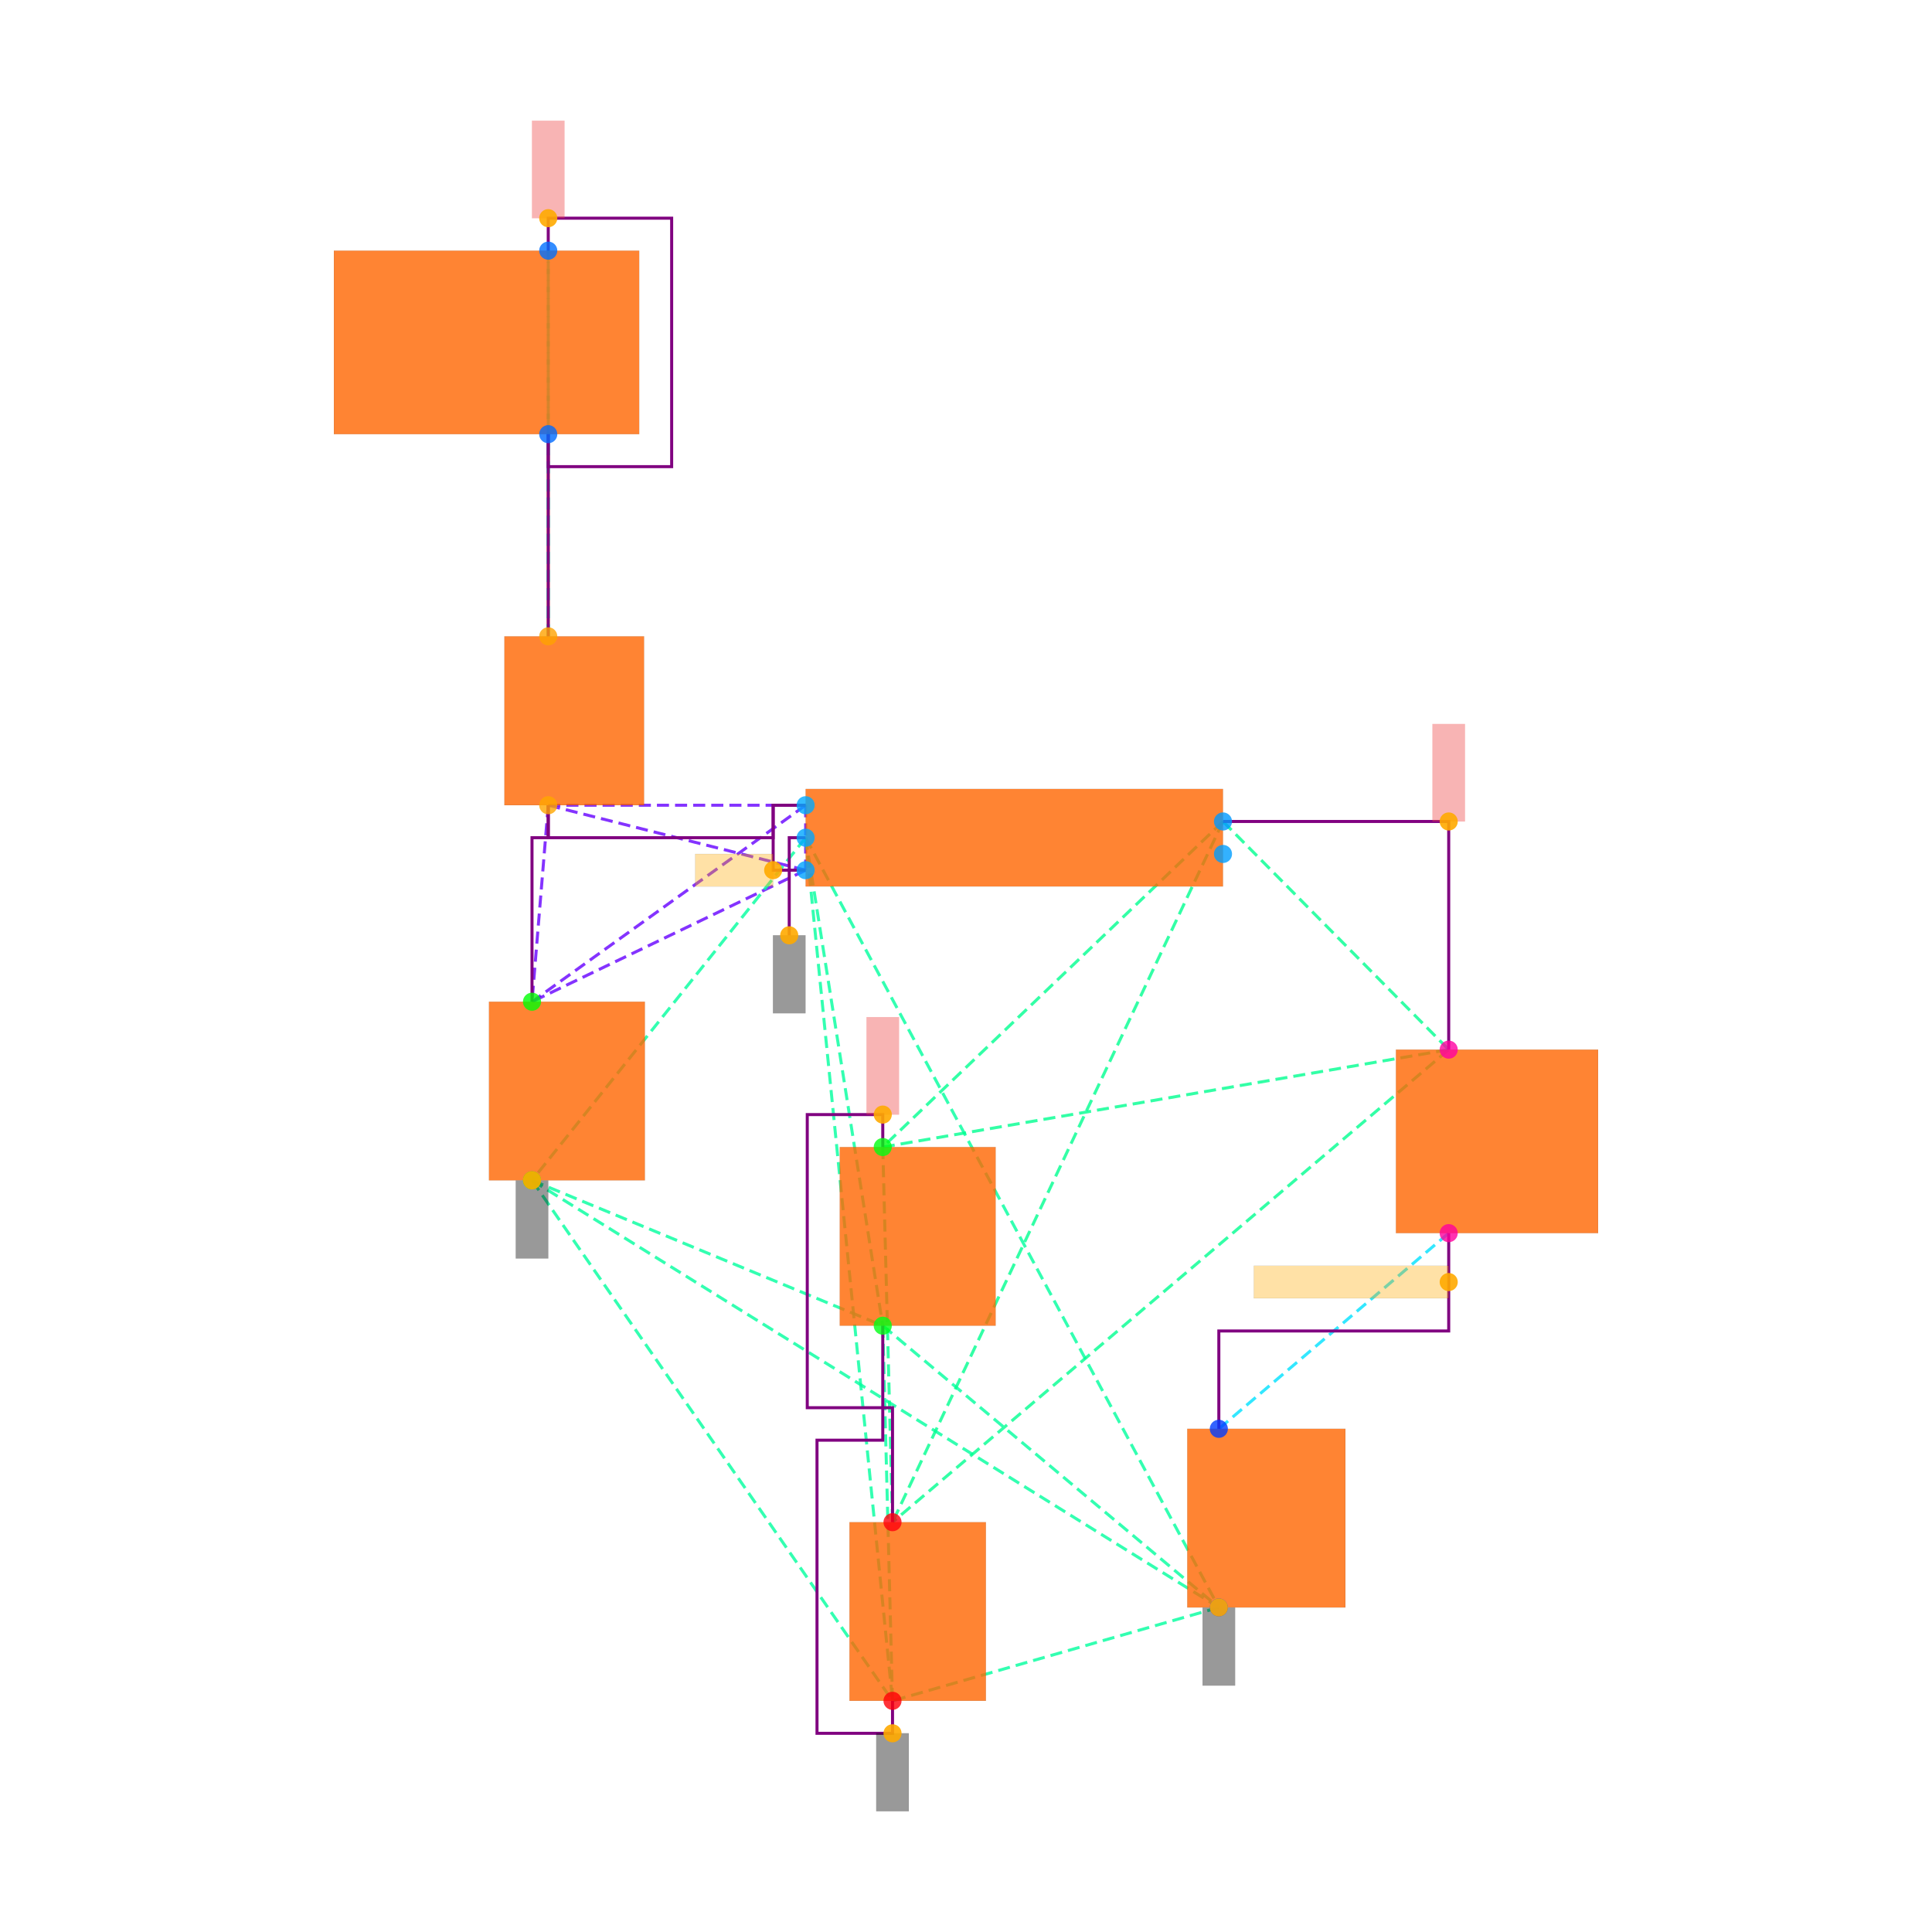
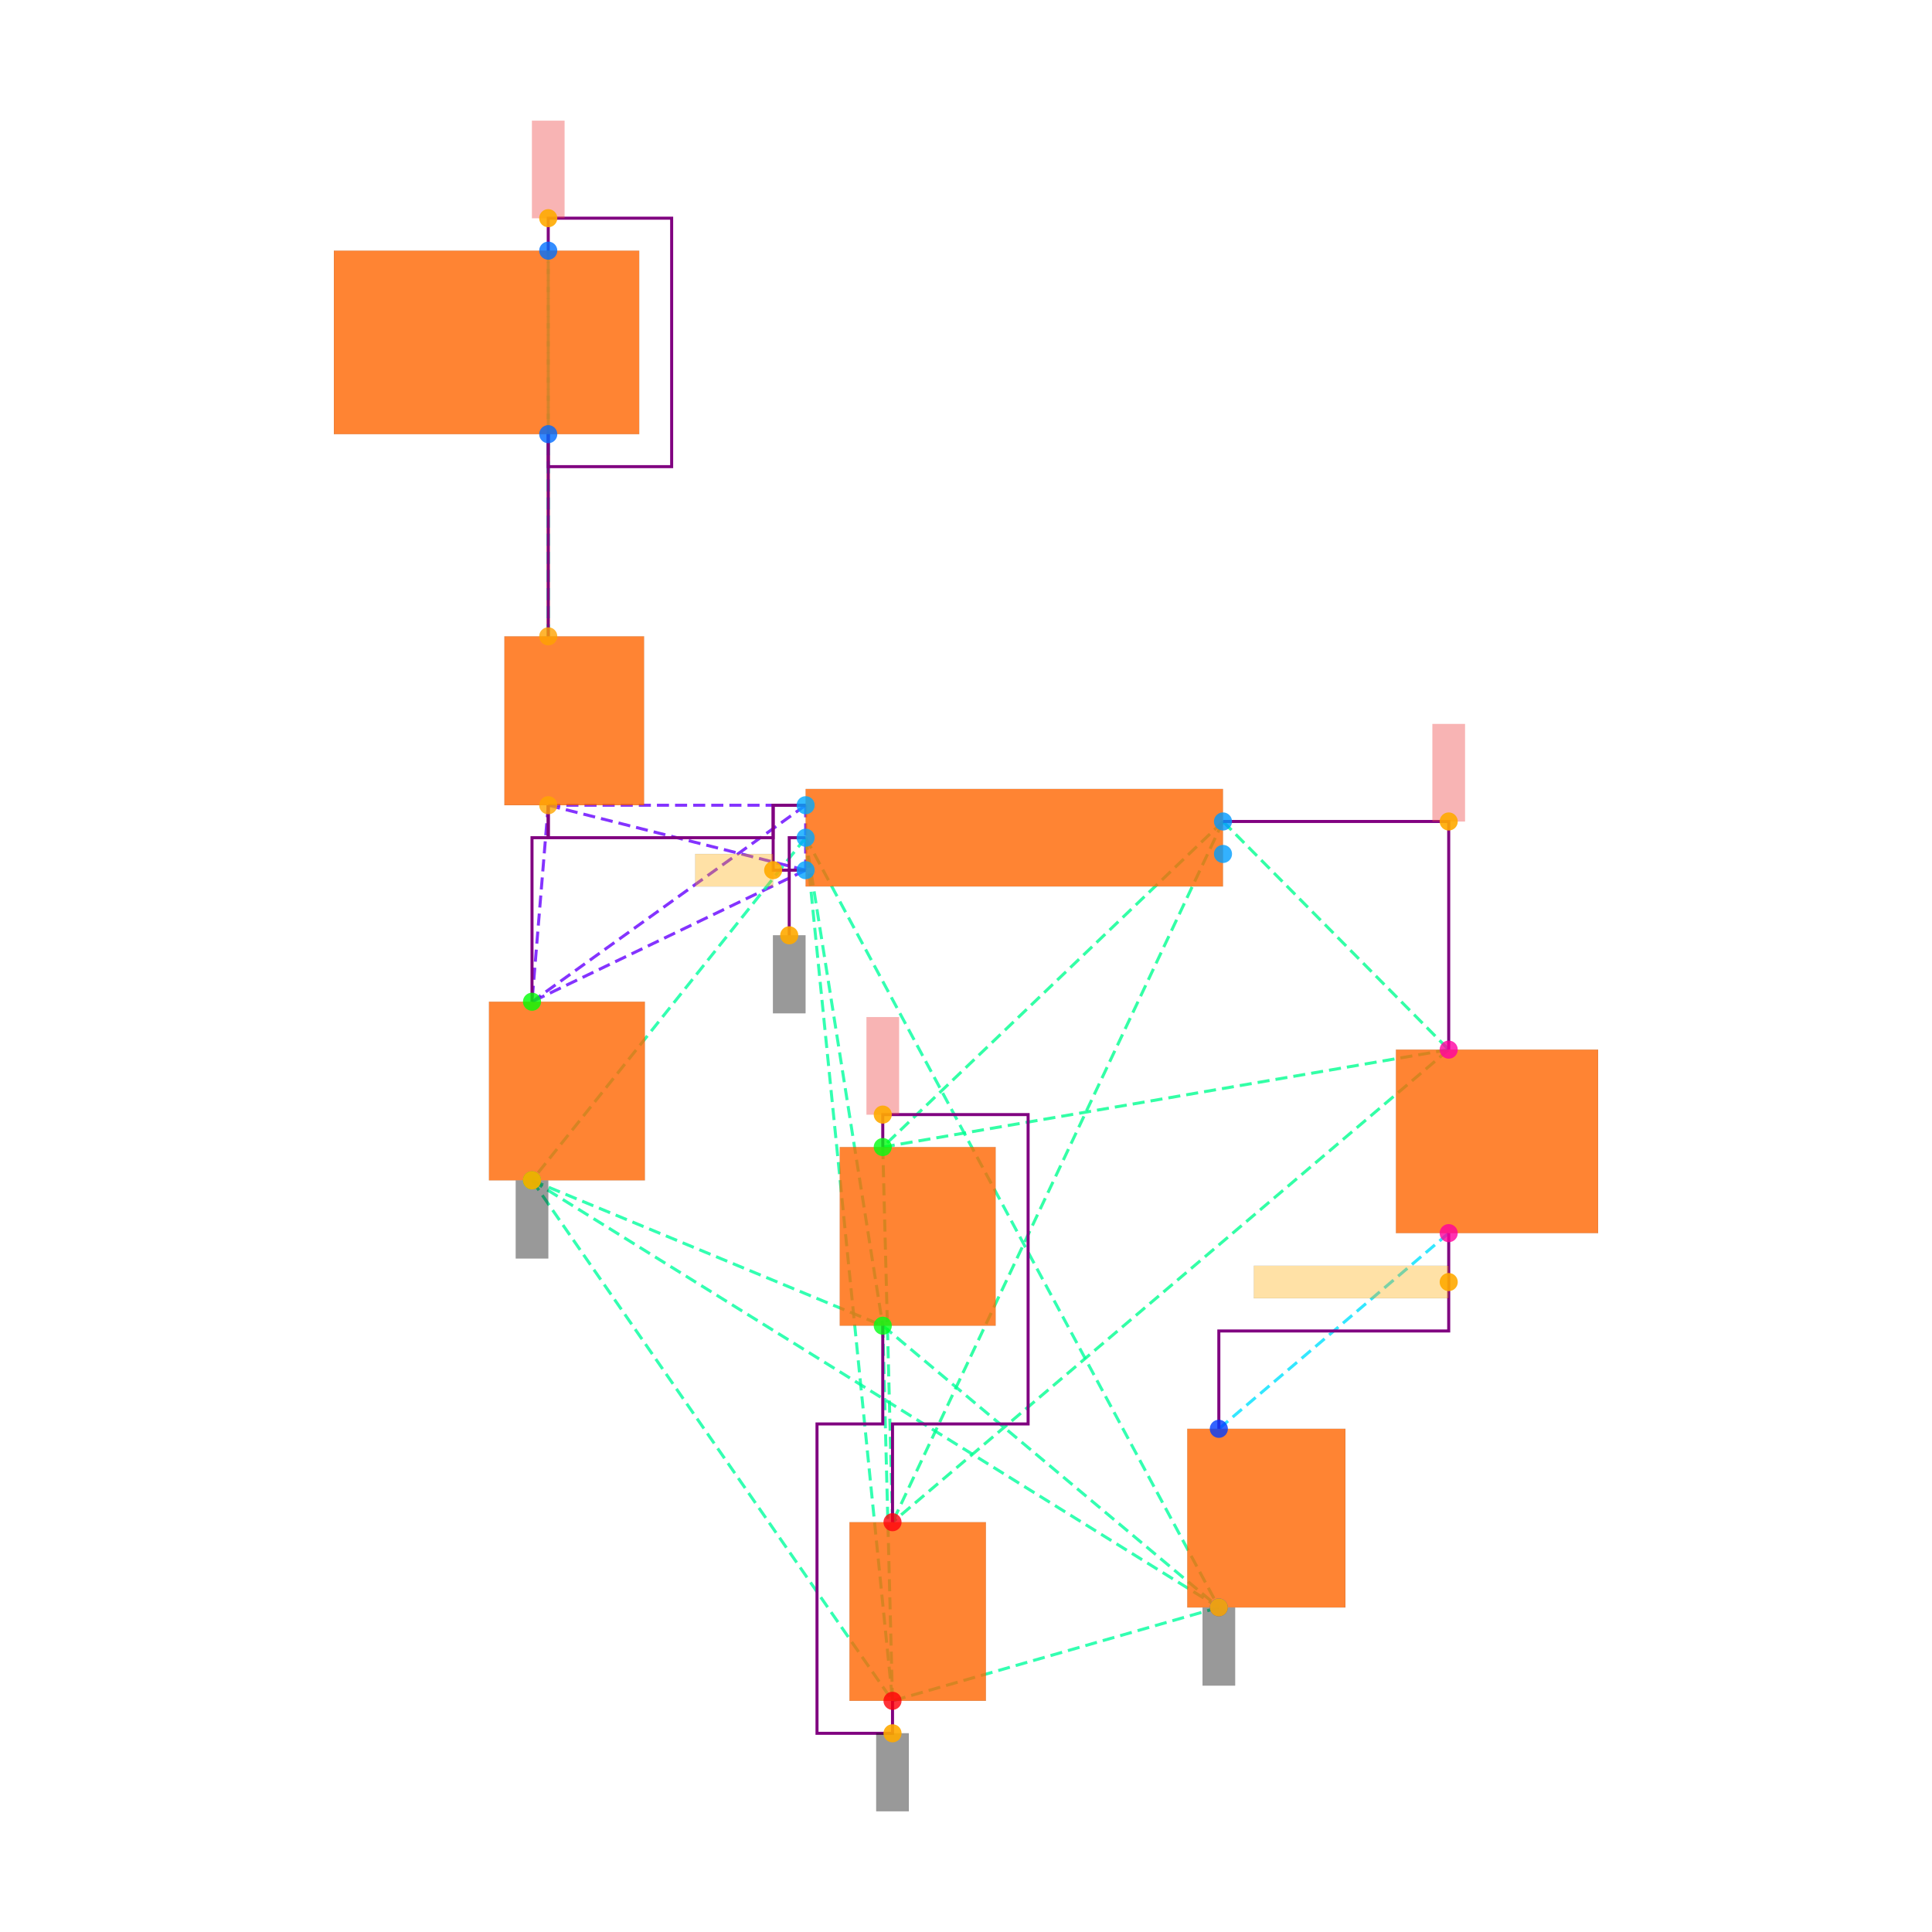
<svg xmlns="http://www.w3.org/2000/svg" width="640" height="640" viewBox="0 0 640 640">
  <rect width="100%" height="100%" fill="white" />
  <g>
    <polyline data-points="-2.87,2.485 -2.87,1.2399999999999998" data-type="line" data-label="" points="181.614,143.823 181.614,210.797" fill="none" stroke="hsl(32, 100%, 50%, 0.8)" stroke-width="1px" />
  </g>
  <g>
    <polyline data-points="-2.87,1.2399999999999998 -2.87,3.6149999999999998" data-type="line" data-label="" points="181.614,210.797 181.614,83.036" fill="none" stroke="hsl(170, 100%, 50%, 0.8)" stroke-width="1px" stroke-dasharray="4 2" />
  </g>
  <g>
    <polyline data-points="-2.87,1.2399999999999998 -2.87,2.485" data-type="line" data-label="" points="181.614,210.797 181.614,143.823" fill="none" stroke="hsl(170, 100%, 50%, 0.8)" stroke-width="1px" stroke-dasharray="4 2" />
  </g>
  <g>
    <polyline data-points="-2.87,3.6149999999999998 -2.87,2.485" data-type="line" data-label="" points="181.614,83.036 181.614,143.823" fill="none" stroke="hsl(170, 100%, 50%, 0.8)" stroke-width="1px" stroke-dasharray="4 2" />
  </g>
  <g>
    <polyline data-points="-2.87,0.19999999999999973 -1.2850000000000001,0.2" data-type="line" data-label="" points="181.614,266.744 266.878,266.744" fill="none" stroke="hsl(264, 100%, 50%, 0.8)" stroke-width="1px" stroke-dasharray="4 2" />
  </g>
  <g>
    <polyline data-points="-2.87,0.19999999999999973 -1.2850000000000001,-0.2" data-type="line" data-label="" points="181.614,266.744 266.878,288.261" fill="none" stroke="hsl(264, 100%, 50%, 0.8)" stroke-width="1px" stroke-dasharray="4 2" />
  </g>
  <g>
    <polyline data-points="-2.87,0.19999999999999973 -2.97,-1.0099999999999998" data-type="line" data-label="" points="181.614,266.744 176.234,331.835" fill="none" stroke="hsl(264, 100%, 50%, 0.8)" stroke-width="1px" stroke-dasharray="4 2" />
  </g>
  <g>
    <polyline data-points="-1.2850000000000001,0.2 -1.2850000000000001,-0.2" data-type="line" data-label="" points="266.878,266.744 266.878,288.261" fill="none" stroke="hsl(264, 100%, 50%, 0.8)" stroke-width="1px" stroke-dasharray="4 2" />
  </g>
  <g>
    <polyline data-points="-1.2850000000000001,0.2 -2.97,-1.0099999999999998" data-type="line" data-label="" points="266.878,266.744 176.234,331.835" fill="none" stroke="hsl(264, 100%, 50%, 0.8)" stroke-width="1px" stroke-dasharray="4 2" />
  </g>
  <g>
    <polyline data-points="-1.2850000000000001,-0.2 -2.97,-1.0099999999999998" data-type="line" data-label="" points="266.878,288.261 176.234,331.835" fill="none" stroke="hsl(264, 100%, 50%, 0.8)" stroke-width="1px" stroke-dasharray="4 2" />
  </g>
  <g>
    <polyline data-points="-1.2850000000000001,0 -2.97,-2.1100000000000003" data-type="line" data-label="" points="266.878,277.502 176.234,391.009" fill="none" stroke="hsl(157, 100%, 50%, 0.8)" stroke-width="1px" stroke-dasharray="4 2" />
  </g>
  <g>
    <polyline data-points="-1.2850000000000001,0 -0.8100000000000003,-3.005000000000001" data-type="line" data-label="" points="266.878,277.502 292.43,439.155" fill="none" stroke="hsl(157, 100%, 50%, 0.8)" stroke-width="1px" stroke-dasharray="4 2" />
  </g>
  <g>
    <polyline data-points="-1.2850000000000001,0 1.2594553499999992,-4.739999999999999" data-type="line" data-label="" points="266.878,277.502 403.756,532.488" fill="none" stroke="hsl(157, 100%, 50%, 0.8)" stroke-width="1px" stroke-dasharray="4 2" />
  </g>
  <g>
    <polyline data-points="-1.2850000000000001,0 -0.75,-5.315" data-type="line" data-label="" points="266.878,277.502 295.658,563.42" fill="none" stroke="hsl(157, 100%, 50%, 0.8)" stroke-width="1px" stroke-dasharray="4 2" />
  </g>
  <g>
    <polyline data-points="-2.97,-2.1100000000000003 -0.8100000000000003,-3.005000000000001" data-type="line" data-label="" points="176.234,391.009 292.43,439.155" fill="none" stroke="hsl(157, 100%, 50%, 0.8)" stroke-width="1px" stroke-dasharray="4 2" />
  </g>
  <g>
    <polyline data-points="-2.97,-2.1100000000000003 1.2594553499999992,-4.739999999999999" data-type="line" data-label="" points="176.234,391.009 403.756,532.488" fill="none" stroke="hsl(157, 100%, 50%, 0.8)" stroke-width="1px" stroke-dasharray="4 2" />
  </g>
  <g>
    <polyline data-points="-2.97,-2.1100000000000003 -0.75,-5.315" data-type="line" data-label="" points="176.234,391.009 295.658,563.42" fill="none" stroke="hsl(157, 100%, 50%, 0.8)" stroke-width="1px" stroke-dasharray="4 2" />
  </g>
  <g>
    <polyline data-points="-0.8100000000000003,-3.005000000000001 1.2594553499999992,-4.739999999999999" data-type="line" data-label="" points="292.43,439.155 403.756,532.488" fill="none" stroke="hsl(157, 100%, 50%, 0.8)" stroke-width="1px" stroke-dasharray="4 2" />
  </g>
  <g>
    <polyline data-points="-0.8100000000000003,-3.005000000000001 -0.75,-5.315" data-type="line" data-label="" points="292.43,439.155 295.658,563.42" fill="none" stroke="hsl(157, 100%, 50%, 0.8)" stroke-width="1px" stroke-dasharray="4 2" />
  </g>
  <g>
    <polyline data-points="1.2594553499999992,-4.739999999999999 -0.75,-5.315" data-type="line" data-label="" points="403.756,532.488 295.658,563.42" fill="none" stroke="hsl(157, 100%, 50%, 0.8)" stroke-width="1px" stroke-dasharray="4 2" />
  </g>
  <g>
    <polyline data-points="1.2850000000000001,0.1 -0.8100000000000003,-1.9050000000000002" data-type="line" data-label="" points="405.13,272.123 292.43,379.981" fill="none" stroke="hsl(154, 100%, 50%, 0.8)" stroke-width="1px" stroke-dasharray="4 2" />
  </g>
  <g>
    <polyline data-points="1.2850000000000001,0.1 2.675,-1.3049999999999997" data-type="line" data-label="" points="405.13,272.123 479.904,347.704" fill="none" stroke="hsl(154, 100%, 50%, 0.8)" stroke-width="1px" stroke-dasharray="4 2" />
  </g>
  <g>
    <polyline data-points="1.2850000000000001,0.1 -0.75,-4.215000000000001" data-type="line" data-label="" points="405.13,272.123 295.658,504.246" fill="none" stroke="hsl(154, 100%, 50%, 0.8)" stroke-width="1px" stroke-dasharray="4 2" />
  </g>
  <g>
    <polyline data-points="-0.8100000000000003,-1.9050000000000002 2.675,-1.3049999999999997" data-type="line" data-label="" points="292.43,379.981 479.904,347.704" fill="none" stroke="hsl(154, 100%, 50%, 0.8)" stroke-width="1px" stroke-dasharray="4 2" />
  </g>
  <g>
    <polyline data-points="-0.8100000000000003,-1.9050000000000002 -0.75,-4.215000000000001" data-type="line" data-label="" points="292.43,379.981 295.658,504.246" fill="none" stroke="hsl(154, 100%, 50%, 0.8)" stroke-width="1px" stroke-dasharray="4 2" />
  </g>
  <g>
    <polyline data-points="2.675,-1.3049999999999997 -0.75,-4.215000000000001" data-type="line" data-label="" points="479.904,347.704 295.658,504.246" fill="none" stroke="hsl(154, 100%, 50%, 0.8)" stroke-width="1px" stroke-dasharray="4 2" />
  </g>
  <g>
    <polyline data-points="2.675,-2.4349999999999996 1.2594553499999992,-3.6399999999999997" data-type="line" data-label="" points="479.904,408.492 403.756,473.314" fill="none" stroke="hsl(187, 100%, 50%, 0.8)" stroke-width="1px" stroke-dasharray="4 2" />
  </g>
  <g>
    <polyline data-points="-2.87,2.485 -2.87,1.2399999999999998" data-type="line" data-label="" points="181.614,143.823 181.614,210.797" fill="none" stroke="purple" stroke-width="1px" />
  </g>
  <g>
    <polyline data-points="-2.87,3.6149999999999998 -2.87,3.815 -2.1099999999999994,3.815 -2.1099999999999994,2.2849999999999997 -2.87,2.2849999999999997 -2.87,2.485" data-type="line" data-label="" points="181.614,83.036 181.614,72.277 222.498,72.277 222.498,154.582 181.614,154.582 181.614,143.823" fill="none" stroke="purple" stroke-width="1px" />
  </g>
  <g>
    <polyline data-points="-2.87,0.19999999999999973 -2.87,-2.220446049250313e-16 -2.97,-2.220446049250313e-16 -2.97,-1.0099999999999998" data-type="line" data-label="" points="181.614,266.744 181.614,277.502 176.234,277.502 176.234,331.835" fill="none" stroke="purple" stroke-width="1px" />
  </g>
  <g>
-     <polyline data-points="-0.8100000000000003,-3.005000000000001 -0.8100000000000003,-3.710000000000001 -1.215,-3.710000000000001 -1.215,-5.515000000000001 -0.7499999999999998,-5.515000000000001 -0.7499999999999998,-5.315" data-type="line" data-label="" points="292.43,439.155 292.43,477.08 270.644,477.08 270.644,574.179 295.658,574.179 295.658,563.42" fill="none" stroke="purple" stroke-width="1px" />
-   </g>
-   <g>
-     <polyline data-points="-0.8100000000000003,-1.9050000000000002 -0.8100000000000003,-1.7050000000000003 -1.2750000000000001,-1.7050000000000003 -1.2750000000000001,-3.5100000000000007 -0.75,-3.5100000000000007 -0.75,-4.215000000000001" data-type="line" data-label="" points="292.43,379.981 292.43,369.222 267.416,369.222 267.416,466.321 295.658,466.321 295.658,504.246" fill="none" stroke="purple" stroke-width="1px" />
+     <polyline data-points="-0.8100000000000003,-3.005000000000001 -0.8100000000000003,-3.6100000000000008 -1.215,-3.6100000000000008 -1.215,-5.515000000000001 -0.7499999999999998,-5.515000000000001 -0.7499999999999998,-5.315" data-type="line" data-label="" points="292.43,439.155 292.43,471.7 270.644,471.7 270.644,574.179 295.658,574.179 295.658,563.42" fill="none" stroke="purple" stroke-width="1px" />
+   </g>
+   <g>
+     <polyline data-points="-0.8100000000000003,-1.9050000000000002 -0.8100000000000003,-1.7050000000000003 0.08499999999999974,-1.7050000000000003 0.08499999999999974,-3.6100000000000008 -0.75,-3.6100000000000008 -0.75,-4.215000000000001" data-type="line" data-label="" points="292.43,379.981 292.43,369.222 340.576,369.222 340.576,471.7 295.658,471.7 295.658,504.246" fill="none" stroke="purple" stroke-width="1px" />
  </g>
  <g>
    <polyline data-points="1.2850000000000001,0.1 2.675,0.1 2.675,-1.3049999999999997" data-type="line" data-label="" points="405.13,272.123 479.904,272.123 479.904,347.704" fill="none" stroke="purple" stroke-width="1px" />
  </g>
  <g>
    <polyline data-points="2.6749999999999994,-2.4349999999999996 2.6749999999999994,-3.0374999999999996 1.2594553499999992,-3.0374999999999996 1.2594553499999992,-3.6399999999999997" data-type="line" data-label="" points="479.904,408.492 479.904,440.903 403.756,440.903 403.756,473.314" fill="none" stroke="purple" stroke-width="1px" />
  </g>
  <g>
    <polyline data-points="-1.2850000000000001,0.20000000000000018 -1.485,0.20000000000000018 -1.485,-4.440892098500626e-16 -2.87,-4.440892098500626e-16 -2.87,0.19999999999999973" data-type="line" data-label="" points="266.878,266.744 256.119,266.744 256.119,277.502 181.614,277.502 181.614,266.744" fill="none" stroke="purple" stroke-width="1px" />
  </g>
  <g>
    <polyline data-points="-1.2850000000000001,-0.2 -1.485,-0.2 -1.485,0.2 -1.2850000000000001,0.2" data-type="line" data-label="" points="266.878,288.261 256.119,288.261 256.119,266.744 266.878,266.744" fill="none" stroke="purple" stroke-width="1px" />
  </g>
  <g>
    <polyline data-points="-1.2850000000000001,0 -1.3860000000000001,0 -1.3860000000000001,-0.601" data-type="line" data-label="" points="266.878,277.502 261.445,277.502 261.445,309.833" fill="none" stroke="purple" stroke-width="1px" />
  </g>
  <g>
    <rect data-type="rect" data-label="schematic_component_0" data-x="-2.71" data-y="0.7199999999999998" x="167.089" y="210.797" width="46.263" height="55.946" fill="hsl(24, 100%, 50%, 0.8)" stroke="black" stroke-width="0.019" />
  </g>
  <g>
    <rect data-type="rect" data-label="schematic_component_1" data-x="-3.25" data-y="3.05" x="110.605" y="83.036" width="101.134" height="60.788" fill="hsl(24, 100%, 50%, 0.8)" stroke="black" stroke-width="0.019" />
  </g>
  <g>
    <rect data-type="rect" data-label="schematic_component_2" data-x="0" data-y="0" x="266.878" y="261.364" width="138.252" height="32.277" fill="hsl(24, 100%, 50%, 0.8)" stroke="black" stroke-width="0.019" />
  </g>
  <g>
    <rect data-type="rect" data-label="schematic_component_3" data-x="-2.755" data-y="-1.56" x="161.979" y="331.835" width="51.643" height="59.174" fill="hsl(24, 100%, 50%, 0.8)" stroke="black" stroke-width="0.019" />
  </g>
  <g>
    <rect data-type="rect" data-label="schematic_component_4" data-x="-0.5950000000000002" data-y="-2.4550000000000005" x="278.175" y="379.981" width="51.643" height="59.174" fill="hsl(24, 100%, 50%, 0.8)" stroke="black" stroke-width="0.019" />
  </g>
  <g>
    <rect data-type="rect" data-label="schematic_component_5" data-x="2.9724999999999997" data-y="-1.8699999999999997" x="462.421" y="347.704" width="66.974" height="60.788" fill="hsl(24, 100%, 50%, 0.8)" stroke="black" stroke-width="0.019" />
  </g>
  <g>
    <rect data-type="rect" data-label="schematic_component_6" data-x="1.5519553499999992" data-y="-4.1899999999999995" x="393.295" y="473.314" width="52.391" height="59.174" fill="hsl(24, 100%, 50%, 0.8)" stroke="black" stroke-width="0.019" />
  </g>
  <g>
    <rect data-type="rect" data-label="schematic_component_7" data-x="-0.5950000000000001" data-y="-4.765000000000001" x="281.402" y="504.246" width="45.187" height="59.174" fill="hsl(24, 100%, 50%, 0.8)" stroke="black" stroke-width="0.019" />
  </g>
  <g>
    <rect data-type="rect" data-label="netId: VBUS globalConnNetId: connectivity_net0" data-x="-2.87" data-y="4.115" x="176.234" y="40" width="10.759" height="32.277" fill="#ef444466" stroke="#ef4444" stroke-width="0.019" />
  </g>
  <g>
    <rect data-type="rect" data-label="netId: RAW globalConnNetId: connectivity_net1" data-x="-1.725" data-y="-0.2" x="230.298" y="282.882" width="25.821" height="10.759" fill="hsl(40, 100%, 50%, 0.35)" stroke="black" stroke-width="0.019" />
  </g>
  <g>
    <rect data-type="rect" data-label="netId: GND globalConnNetId: connectivity_net2" data-x="-1.3860000000000001" data-y="-0.841" x="256.065" y="309.833" width="10.759" height="25.821" fill="#00000066" stroke="#000000" stroke-width="0.019" />
  </g>
  <g>
    <rect data-type="rect" data-label="netId: GND globalConnNetId: connectivity_net2" data-x="-2.97" data-y="-2.3510000000000004" x="170.855" y="391.062" width="10.759" height="25.821" fill="#00000066" stroke="#000000" stroke-width="0.019" />
  </g>
  <g>
    <rect data-type="rect" data-label="netId: GND globalConnNetId: connectivity_net2" data-x="-0.7499999999999998" data-y="-5.755000000000001" x="290.279" y="574.179" width="10.759" height="25.821" fill="#00000066" stroke="#000000" stroke-width="0.019" />
  </g>
  <g>
    <rect data-type="rect" data-label="netId: GND globalConnNetId: connectivity_net2" data-x="1.2594553499999992" data-y="-4.981" x="398.376" y="532.542" width="10.759" height="25.821" fill="#00000066" stroke="#000000" stroke-width="0.019" />
  </g>
  <g>
    <rect data-type="rect" data-label="netId: V3V3 globalConnNetId: connectivity_net3" data-x="2.675" data-y="0.4" x="474.524" y="239.846" width="10.759" height="32.277" fill="#ef444466" stroke="#ef4444" stroke-width="0.019" />
  </g>
  <g>
    <rect data-type="rect" data-label="netId: V3V3 globalConnNetId: connectivity_net3" data-x="-0.8100000000000003" data-y="-1.4050000000000002" x="287.051" y="336.945" width="10.759" height="32.277" fill="#ef444466" stroke="#ef4444" stroke-width="0.019" />
  </g>
  <g>
    <rect data-type="rect" data-label="netId: PWR_LED_K globalConnNetId: connectivity_net4" data-x="2.0749999999999993" data-y="-2.7362499999999996" x="415.351" y="419.318" width="64.553" height="10.759" fill="hsl(40, 100%, 50%, 0.35)" stroke="black" stroke-width="0.019" />
  </g>
  <g>
    <circle data-type="point" data-label="DPROT.1 y+" data-x="-2.87" data-y="1.2399999999999998" cx="181.614" cy="210.797" r="3" fill="hsl(38, 100%, 50%, 0.8)" />
  </g>
  <g>
    <circle data-type="point" data-label="DPROT.2 y-" data-x="-2.87" data-y="0.19999999999999973" cx="181.614" cy="266.744" r="3" fill="hsl(39, 100%, 50%, 0.8)" />
  </g>
  <g>
    <circle data-type="point" data-label="F1.1 y+" data-x="-2.87" data-y="3.6149999999999998" cx="181.614" cy="83.036" r="3" fill="hsl(214, 100%, 50%, 0.8)" />
  </g>
  <g>
    <circle data-type="point" data-label="F1.2 y-" data-x="-2.87" data-y="2.485" cx="181.614" cy="143.823" r="3" fill="hsl(215, 100%, 50%, 0.8)" />
  </g>
  <g>
    <circle data-type="point" data-label="U2.1 x-" data-x="-1.2850000000000001" data-y="0.2" cx="266.878" cy="266.744" r="3" fill="hsl(200, 100%, 50%, 0.8)" />
  </g>
  <g>
    <circle data-type="point" data-label="U2.2 x-" data-x="-1.2850000000000001" data-y="0" cx="266.878" cy="277.502" r="3" fill="hsl(201, 100%, 50%, 0.8)" />
  </g>
  <g>
    <circle data-type="point" data-label="U2.3 x-" data-x="-1.2850000000000001" data-y="-0.2" cx="266.878" cy="288.261" r="3" fill="hsl(202, 100%, 50%, 0.8)" />
  </g>
  <g>
    <circle data-type="point" data-label="U2.4 x+" data-x="1.2850000000000001" data-y="-0.1" cx="405.13" cy="282.882" r="3" fill="hsl(203, 100%, 50%, 0.8)" />
  </g>
  <g>
    <circle data-type="point" data-label="U2.5 x+" data-x="1.2850000000000001" data-y="0.1" cx="405.13" cy="272.123" r="3" fill="hsl(204, 100%, 50%, 0.8)" />
  </g>
  <g>
    <circle data-type="point" data-label="C1.1 y+" data-x="-2.97" data-y="-1.0099999999999998" cx="176.234" cy="331.835" r="3" fill="hsl(121, 100%, 50%, 0.8)" />
  </g>
  <g>
    <circle data-type="point" data-label="C1.2 y-" data-x="-2.97" data-y="-2.1100000000000003" cx="176.234" cy="391.009" r="3" fill="hsl(122, 100%, 50%, 0.8)" />
  </g>
  <g>
    <circle data-type="point" data-label="C4.1 y+" data-x="-0.8100000000000003" data-y="-1.9050000000000002" cx="292.43" cy="379.981" r="3" fill="hsl(124, 100%, 50%, 0.8)" />
  </g>
  <g>
    <circle data-type="point" data-label="C4.2 y-" data-x="-0.8100000000000003" data-y="-3.005000000000001" cx="292.43" cy="439.155" r="3" fill="hsl(125, 100%, 50%, 0.8)" />
  </g>
  <g>
    <circle data-type="point" data-label="DPWR.1 y+" data-x="2.675" data-y="-1.3049999999999997" cx="479.904" cy="347.704" r="3" fill="hsl(322, 100%, 50%, 0.8)" />
  </g>
  <g>
    <circle data-type="point" data-label="DPWR.2 y-" data-x="2.675" data-y="-2.4349999999999996" cx="479.904" cy="408.492" r="3" fill="hsl(323, 100%, 50%, 0.8)" />
  </g>
  <g>
    <circle data-type="point" data-label="R1.1 y+" data-x="1.2594553499999992" data-y="-3.6399999999999997" cx="403.756" cy="473.314" r="3" fill="hsl(226, 100%, 50%, 0.8)" />
  </g>
  <g>
    <circle data-type="point" data-label="R1.2 y-" data-x="1.2594553499999992" data-y="-4.739999999999999" cx="403.756" cy="532.488" r="3" fill="hsl(227, 100%, 50%, 0.8)" />
  </g>
  <g>
    <circle data-type="point" data-label="C18.1 y+" data-x="-0.75" data-y="-4.215000000000001" cx="295.658" cy="504.246" r="3" fill="hsl(357, 100%, 50%, 0.8)" />
  </g>
  <g>
    <circle data-type="point" data-label="C18.2 y-" data-x="-0.75" data-y="-5.315" cx="295.658" cy="563.42" r="3" fill="hsl(358, 100%, 50%, 0.8)" />
  </g>
  <g>
    <circle data-type="point" data-label="anchorPoint orientation: y+" data-x="-2.87" data-y="3.815" cx="181.614" cy="72.277" r="3" fill="hsl(40, 100%, 50%, 0.9)" />
  </g>
  <g>
    <circle data-type="point" data-label="anchorPoint orientation: x-" data-x="-1.485" data-y="-0.2" cx="256.119" cy="288.261" r="3" fill="hsl(40, 100%, 50%, 0.9)" />
  </g>
  <g>
    <circle data-type="point" data-label="anchorPoint orientation: y-" data-x="-1.3860000000000001" data-y="-0.601" cx="261.445" cy="309.833" r="3" fill="hsl(40, 100%, 50%, 0.9)" />
  </g>
  <g>
    <circle data-type="point" data-label="anchorPoint orientation: y-" data-x="-2.97" data-y="-2.1100000000000003" cx="176.234" cy="391.009" r="3" fill="hsl(40, 100%, 50%, 0.9)" />
  </g>
  <g>
    <circle data-type="point" data-label="anchorPoint orientation: y-" data-x="-0.7499999999999998" data-y="-5.515000000000001" cx="295.658" cy="574.179" r="3" fill="hsl(40, 100%, 50%, 0.9)" />
  </g>
  <g>
    <circle data-type="point" data-label="anchorPoint orientation: y-" data-x="1.2594553499999992" data-y="-4.739999999999999" cx="403.756" cy="532.488" r="3" fill="hsl(40, 100%, 50%, 0.9)" />
  </g>
  <g>
    <circle data-type="point" data-label="anchorPoint orientation: y+" data-x="2.675" data-y="0.1" cx="479.904" cy="272.123" r="3" fill="hsl(40, 100%, 50%, 0.9)" />
  </g>
  <g>
    <circle data-type="point" data-label="anchorPoint orientation: y+" data-x="-0.8100000000000003" data-y="-1.7050000000000003" cx="292.43" cy="369.222" r="3" fill="hsl(40, 100%, 50%, 0.9)" />
  </g>
  <g>
    <circle data-type="point" data-label="anchorPoint orientation: x-" data-x="2.6749999999999994" data-y="-2.7362499999999996" cx="479.904" cy="424.697" r="3" fill="hsl(40, 100%, 50%, 0.9)" />
  </g>
  <g id="crosshair" style="display: none">
    <line id="crosshair-h" y1="0" y2="640" stroke="#666" stroke-width="0.5" />
    <line id="crosshair-v" x1="0" x2="640" stroke="#666" stroke-width="0.5" />
    <text id="coordinates" font-family="monospace" font-size="12" fill="#666" />
  </g>
</svg>
